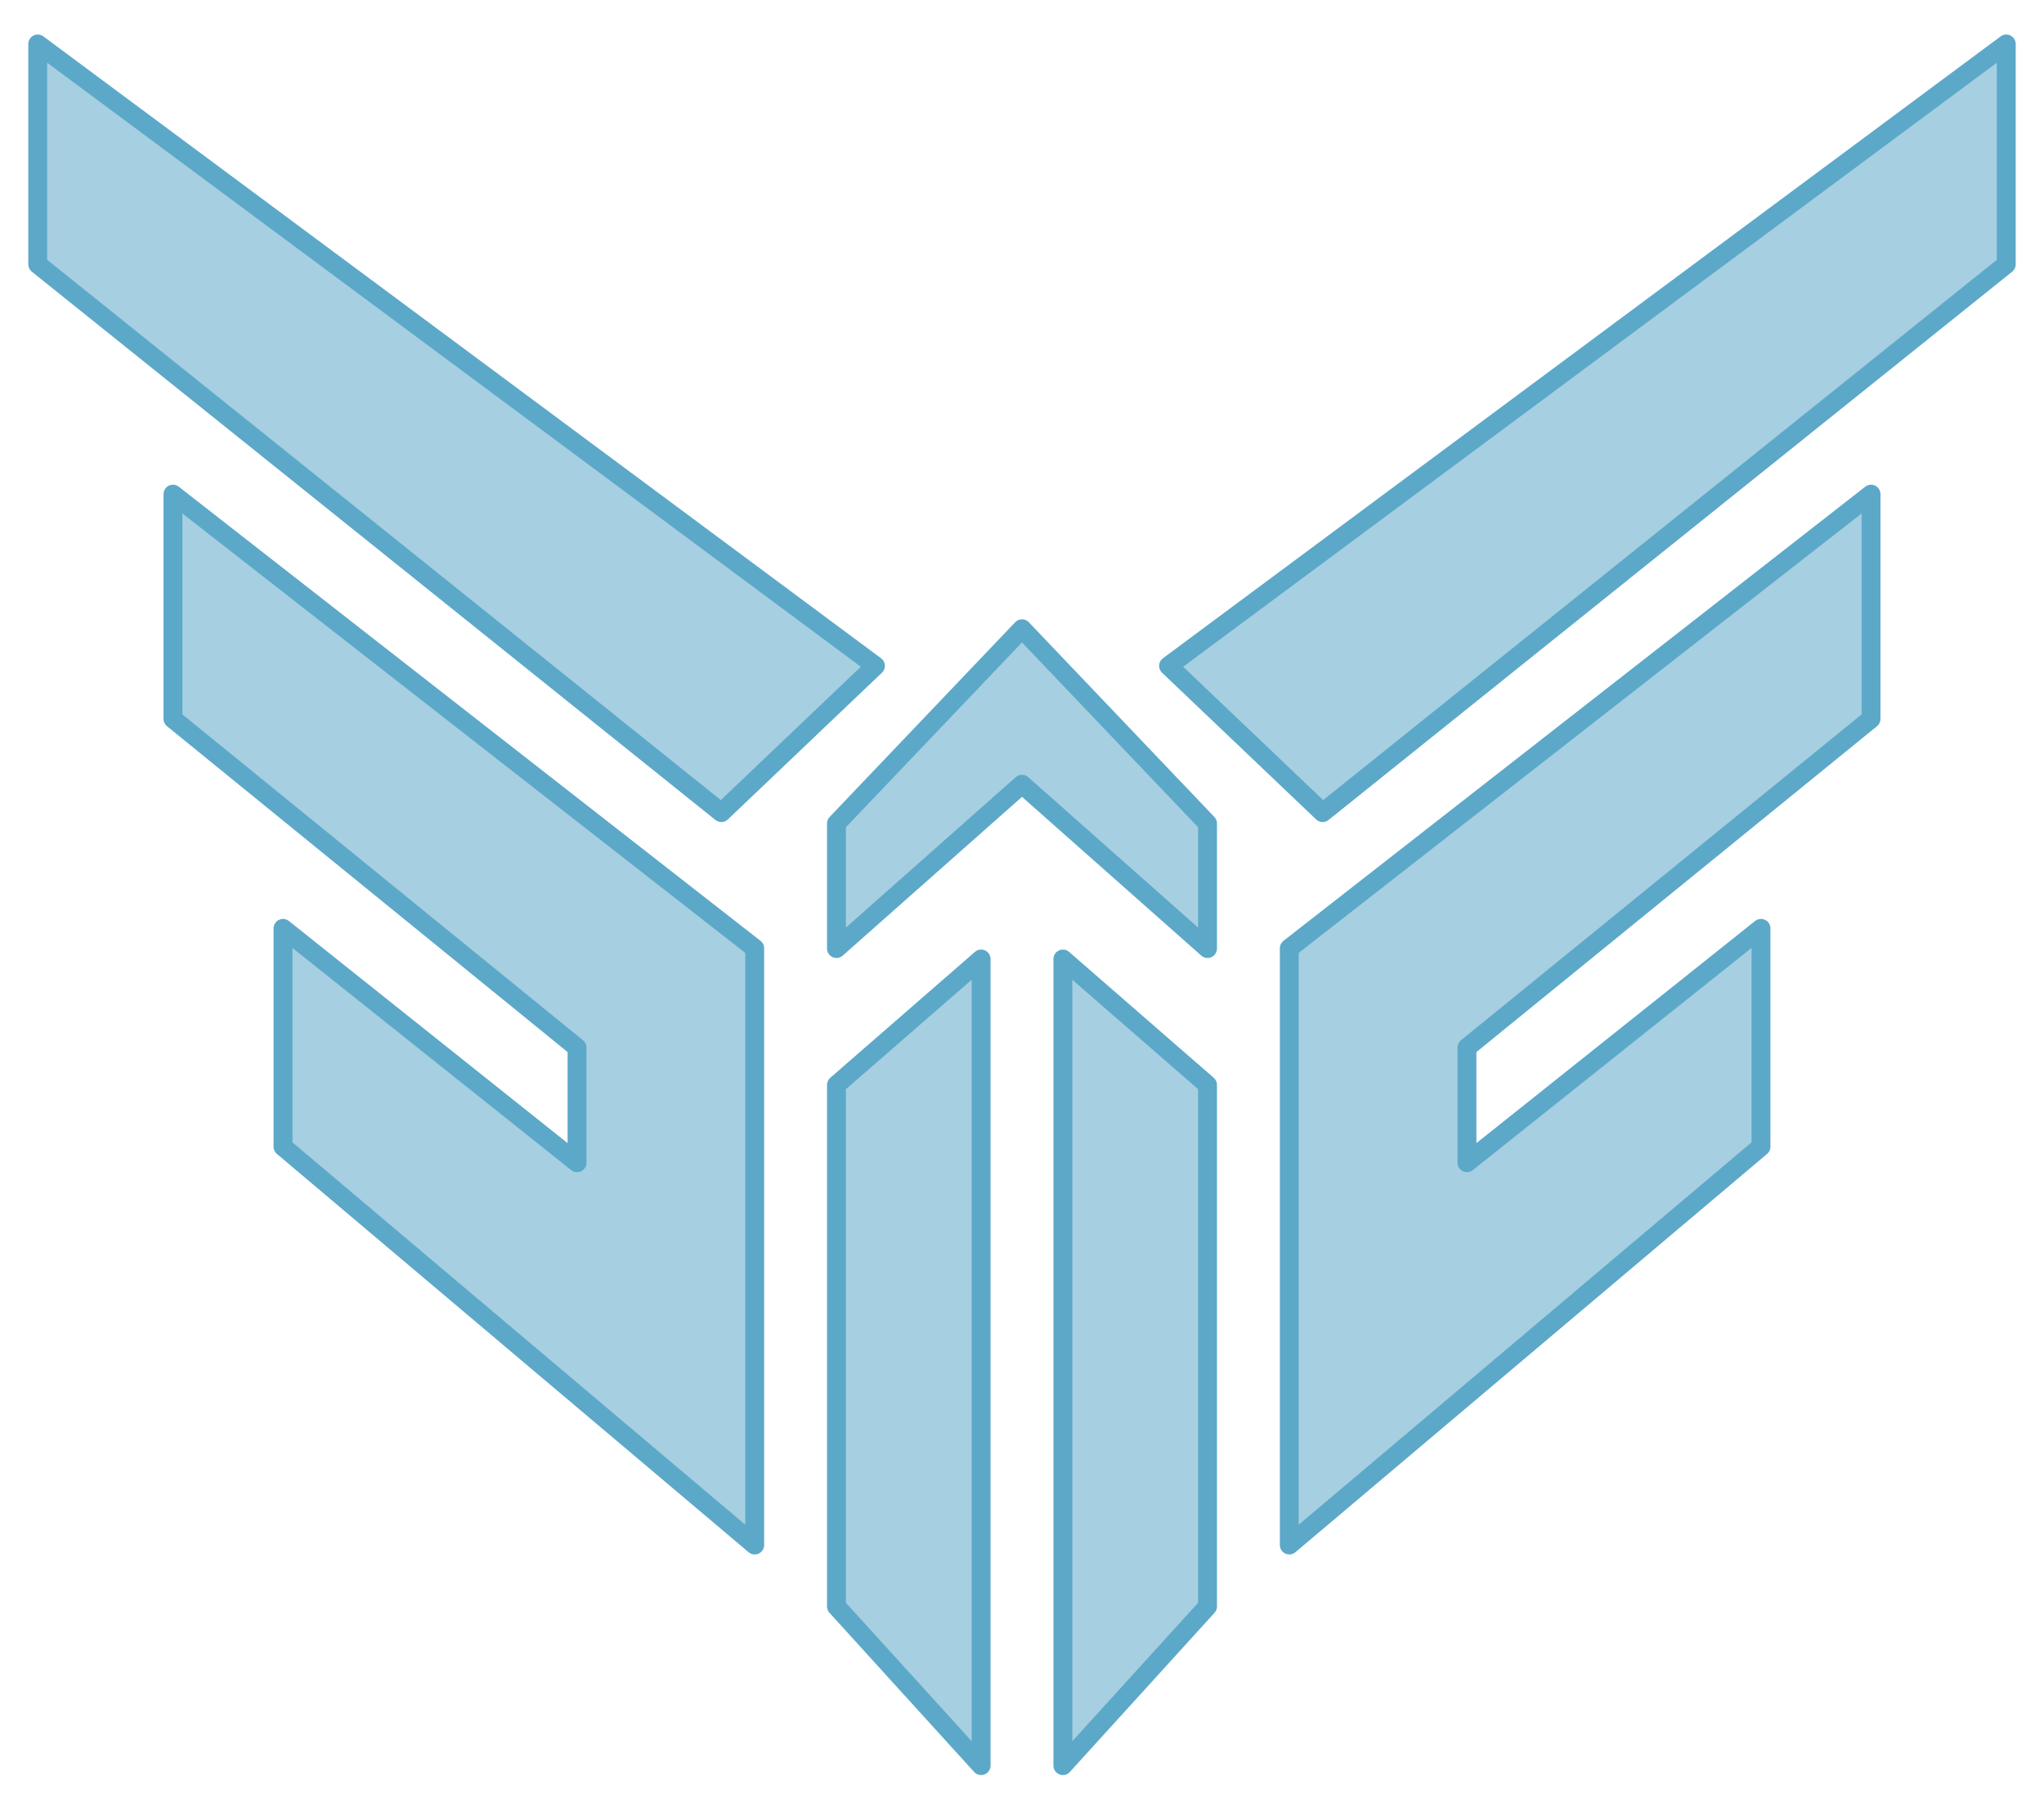
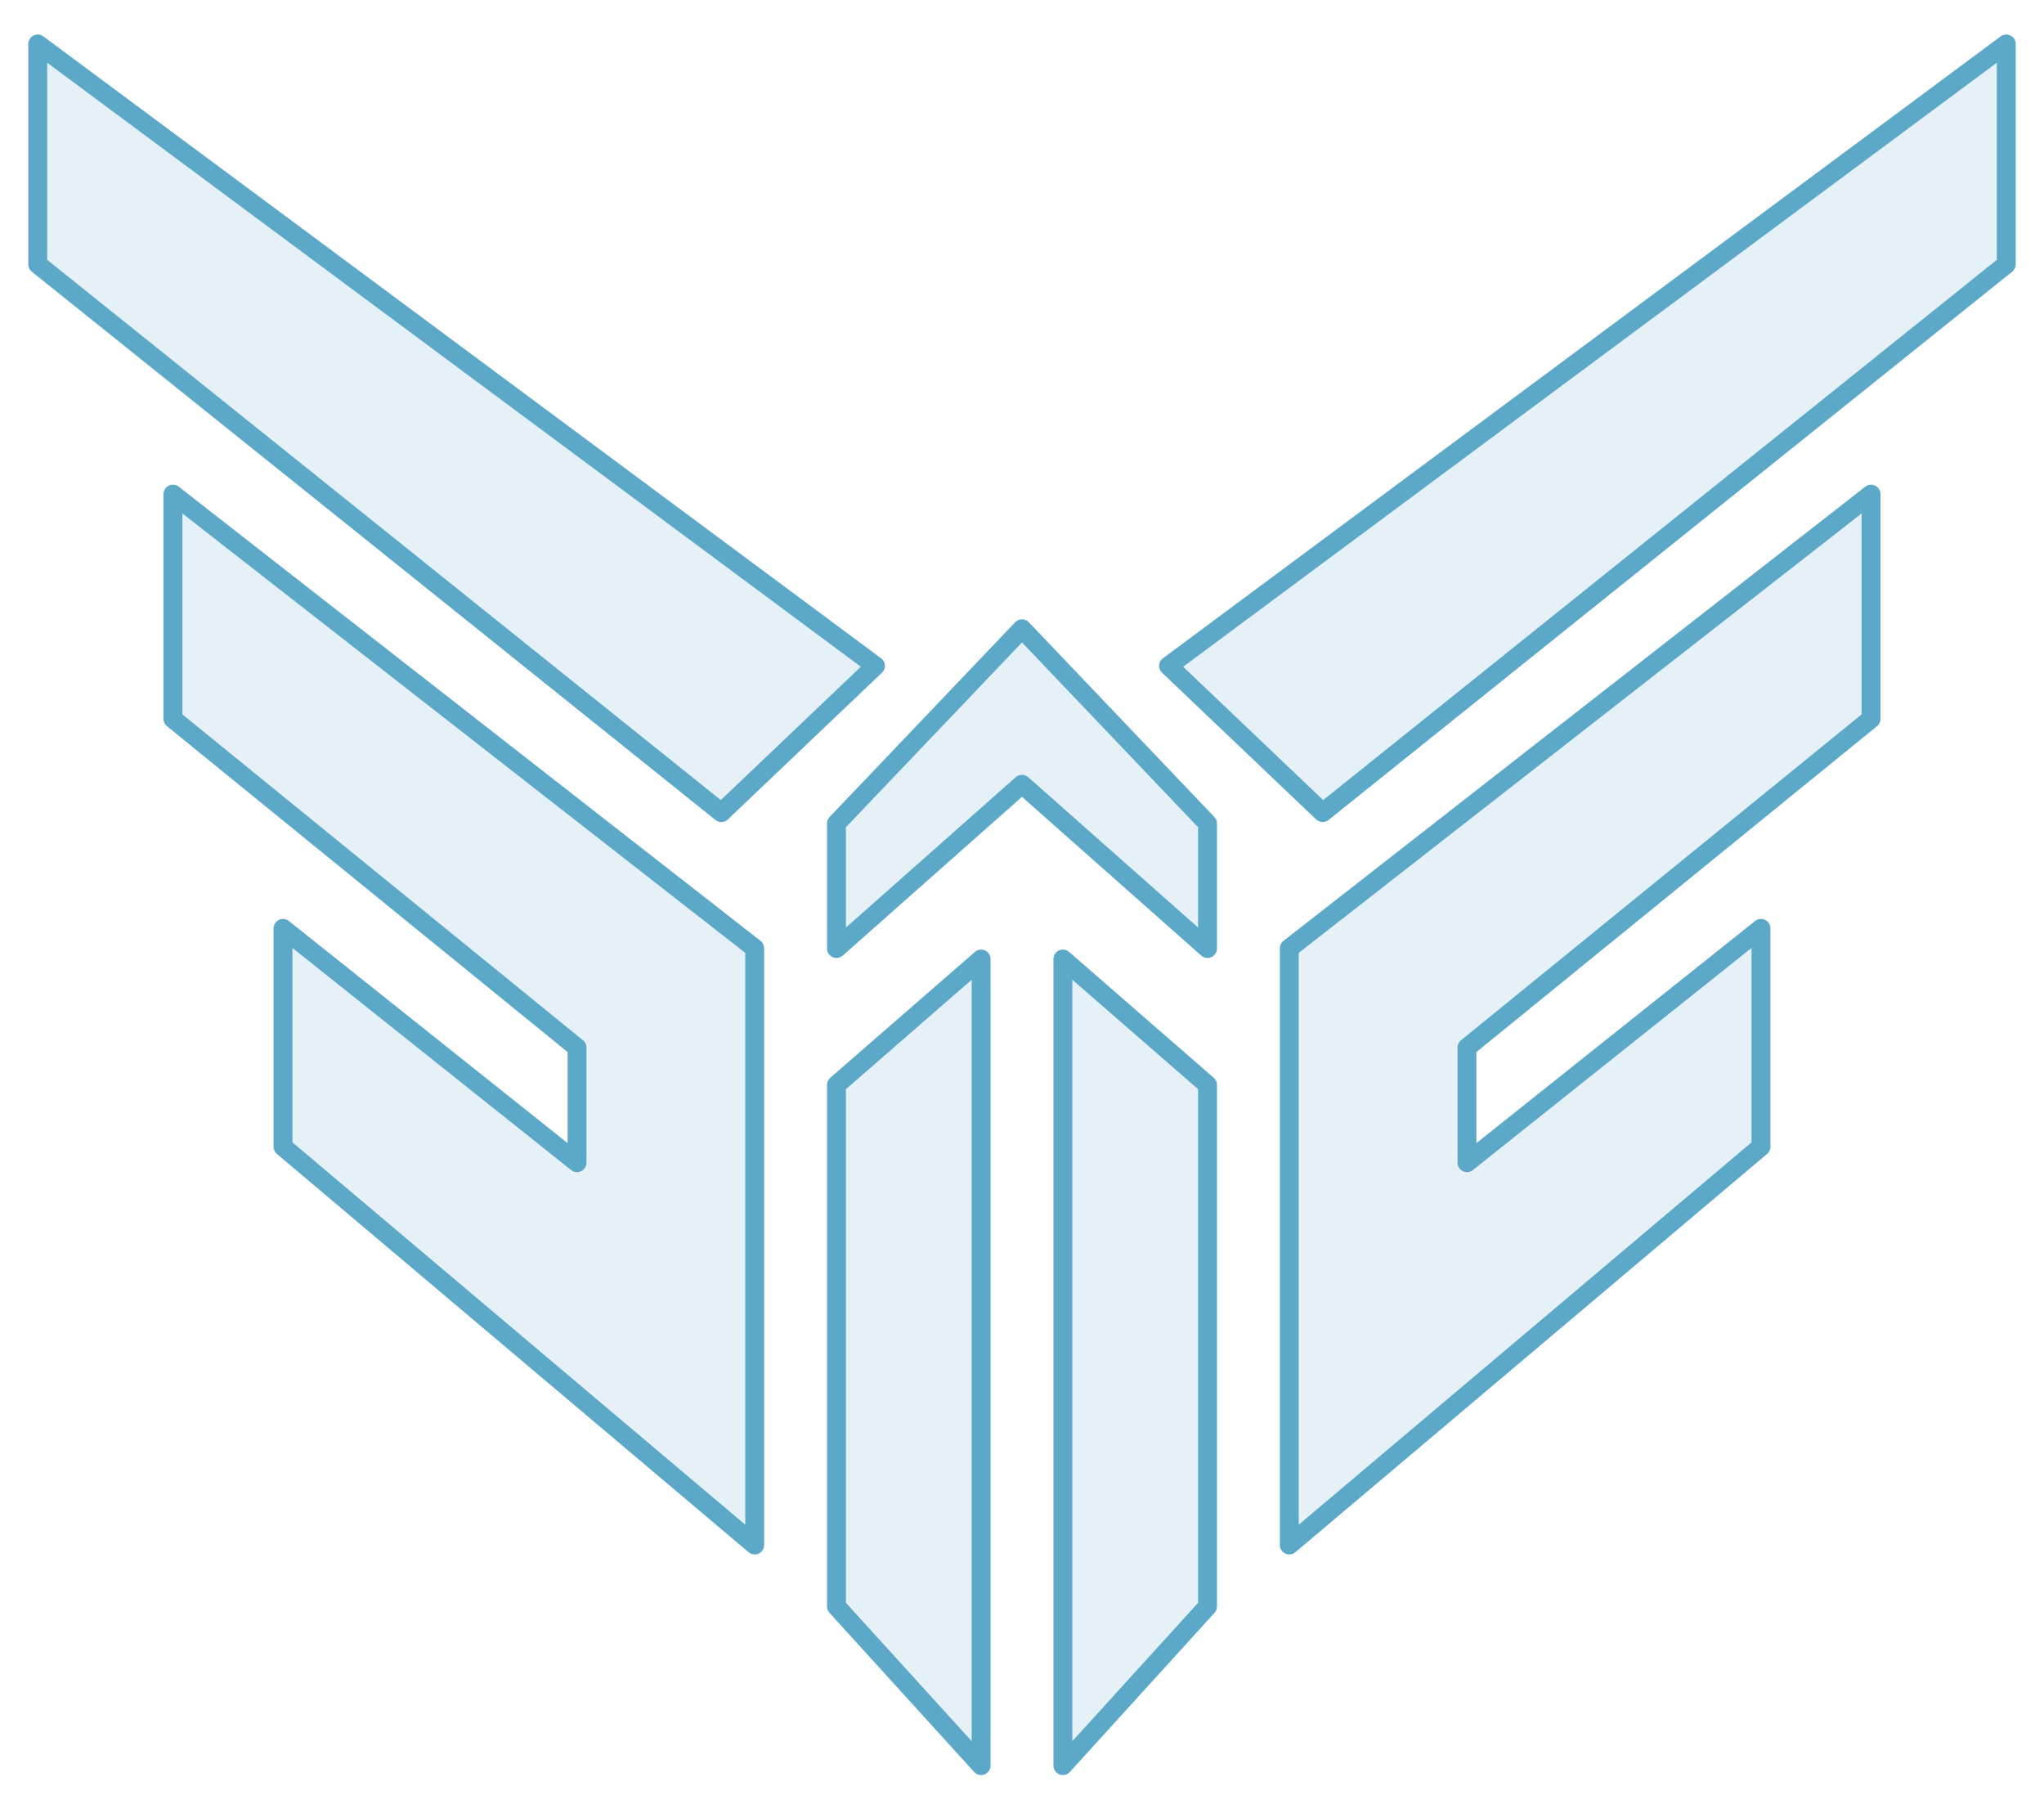
<svg xmlns="http://www.w3.org/2000/svg" viewBox="-10 -10 650 575">
-   <g fill="#A6CFE1" stroke="#5CA8C9" stroke-width="6" stroke-linejoin="round">
+   <g fill="rgba(91,168,201,.16)" stroke="#5BA8C9" stroke-width="6" stroke-linejoin="round">
    <path d="M302 551.326L256 500.727V334.91L302 294.891V551.326ZM374 334.91V500.727L328 551.326V294.891L374 334.91ZM585 218.548L457.238 322.448L456.5 323.049V359.65L459.746 357.064L550 285.15V354.57L400 481.194V291.477L585 147.098V218.548ZM374 251.8V291.559L316.325 240.503L315 239.329L313.675 240.503L256 291.559V251.8L315 189.897L374 251.8ZM268.399 201.689L219.387 248.346L2 74.039V3.976L268.399 201.689ZM628 74.039L410.612 248.346L361.6 201.689L628 3.976V74.039ZM173.5 323.049L172.762 322.448L45 218.548V147.098L230 291.477V481.194L80 354.57V285.15L170.254 357.064L173.5 359.65V323.049Z" />
  </g>
</svg>
